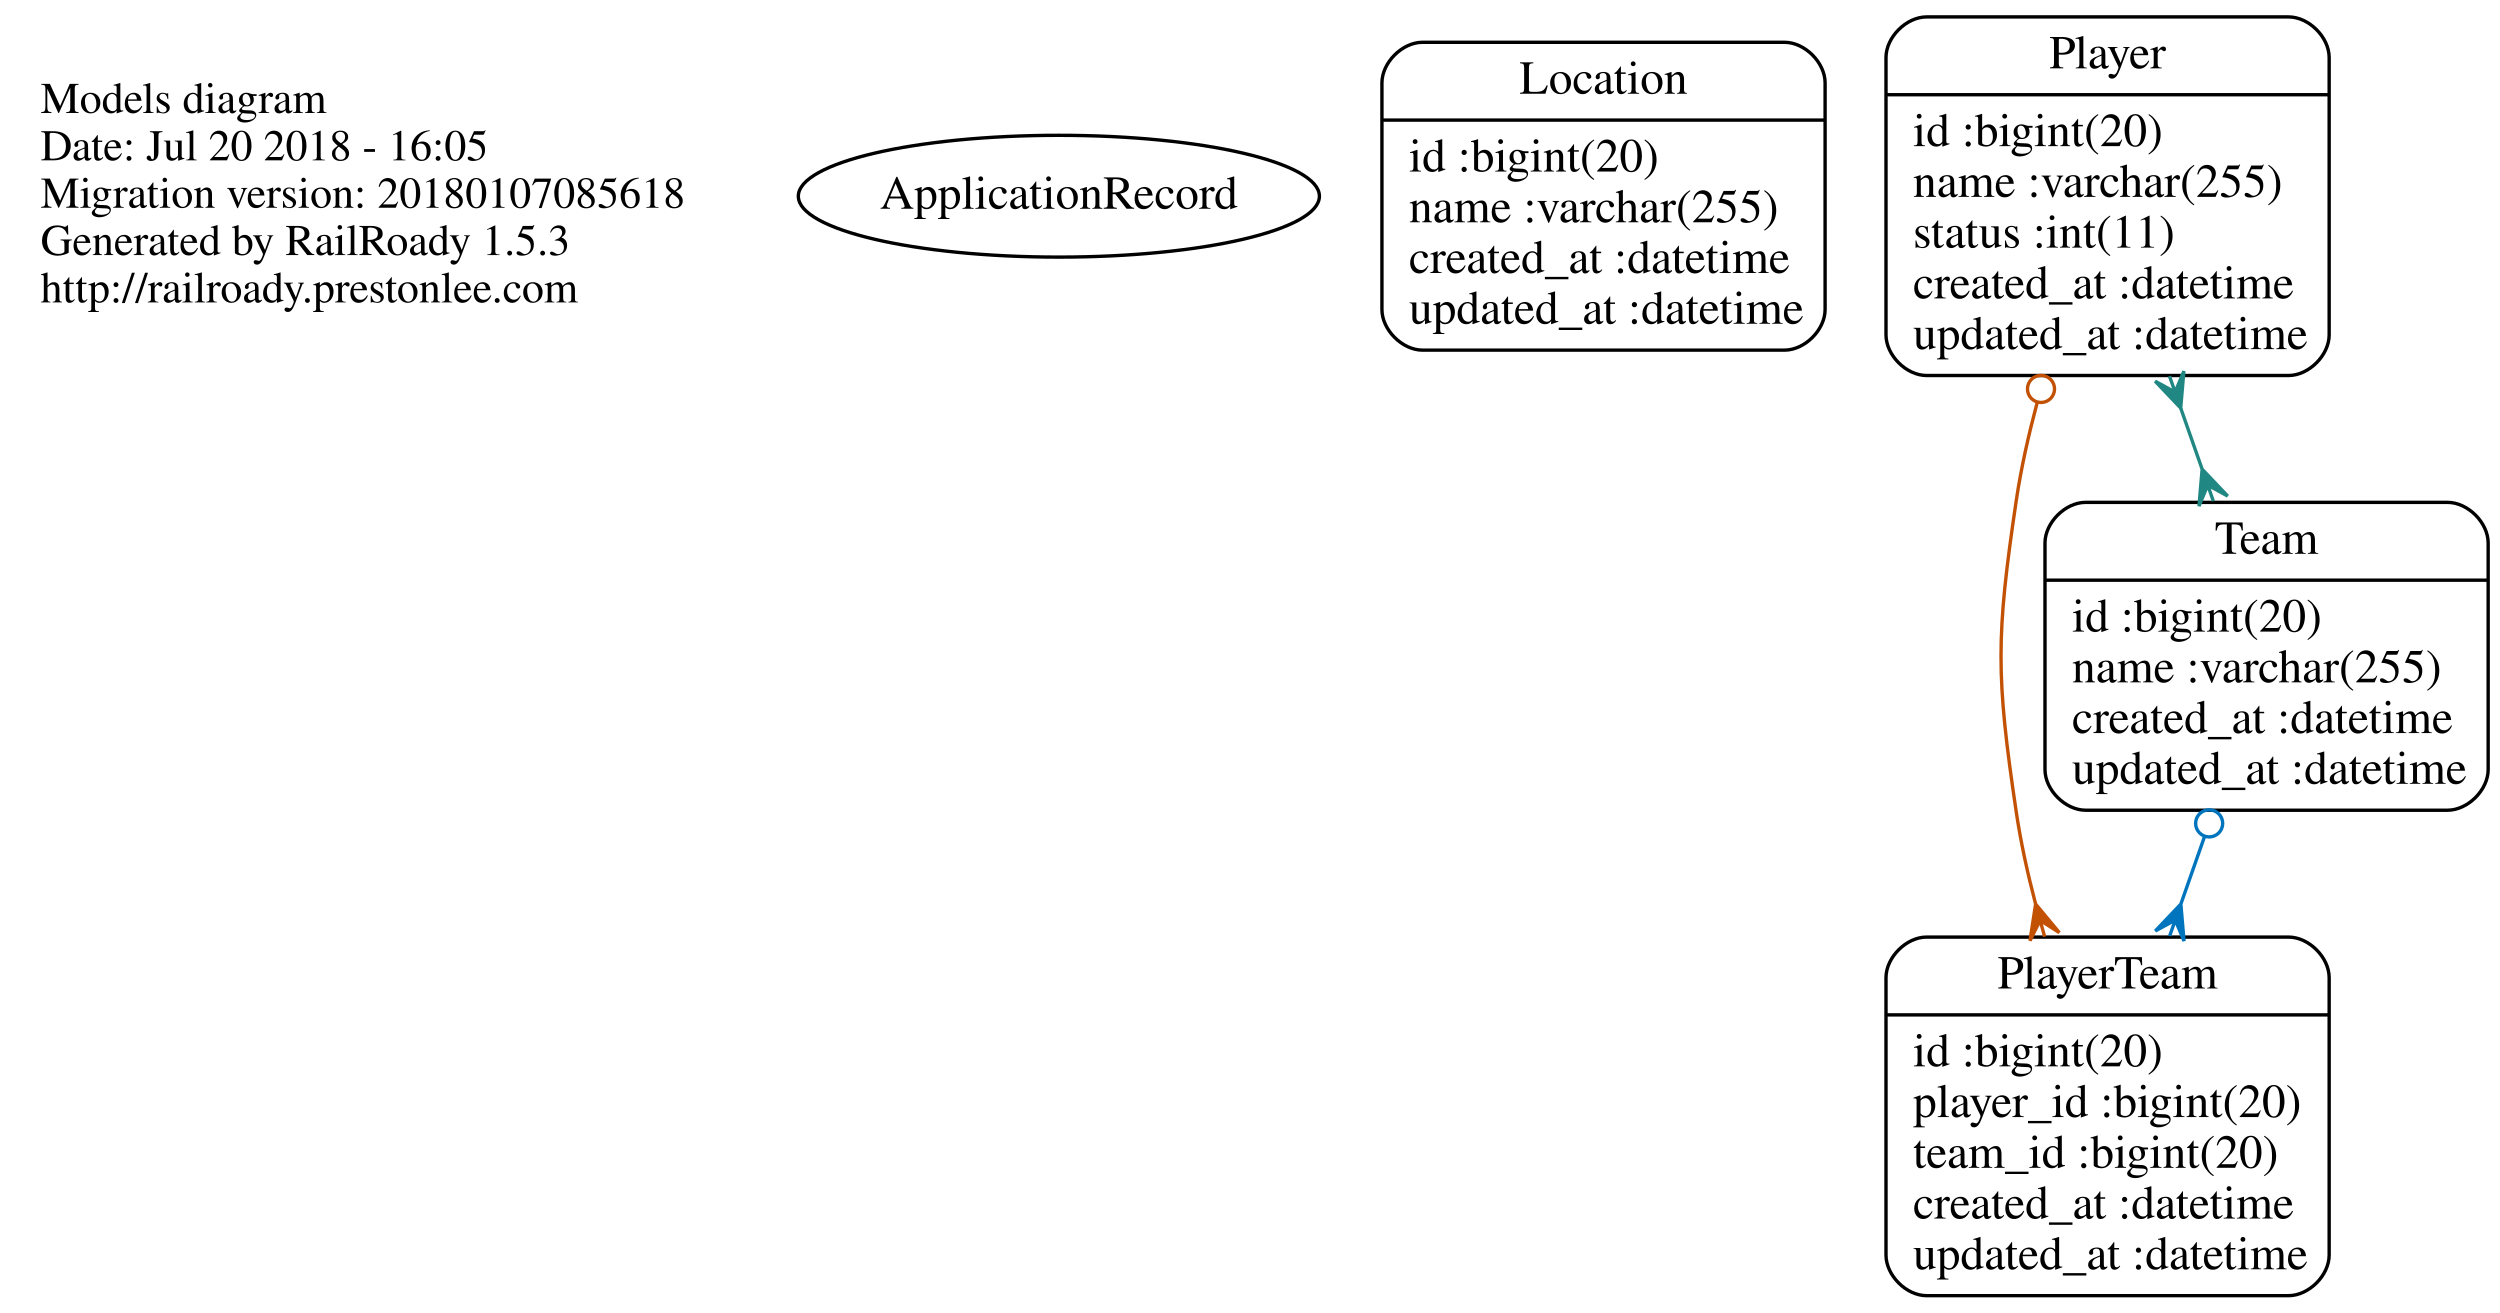
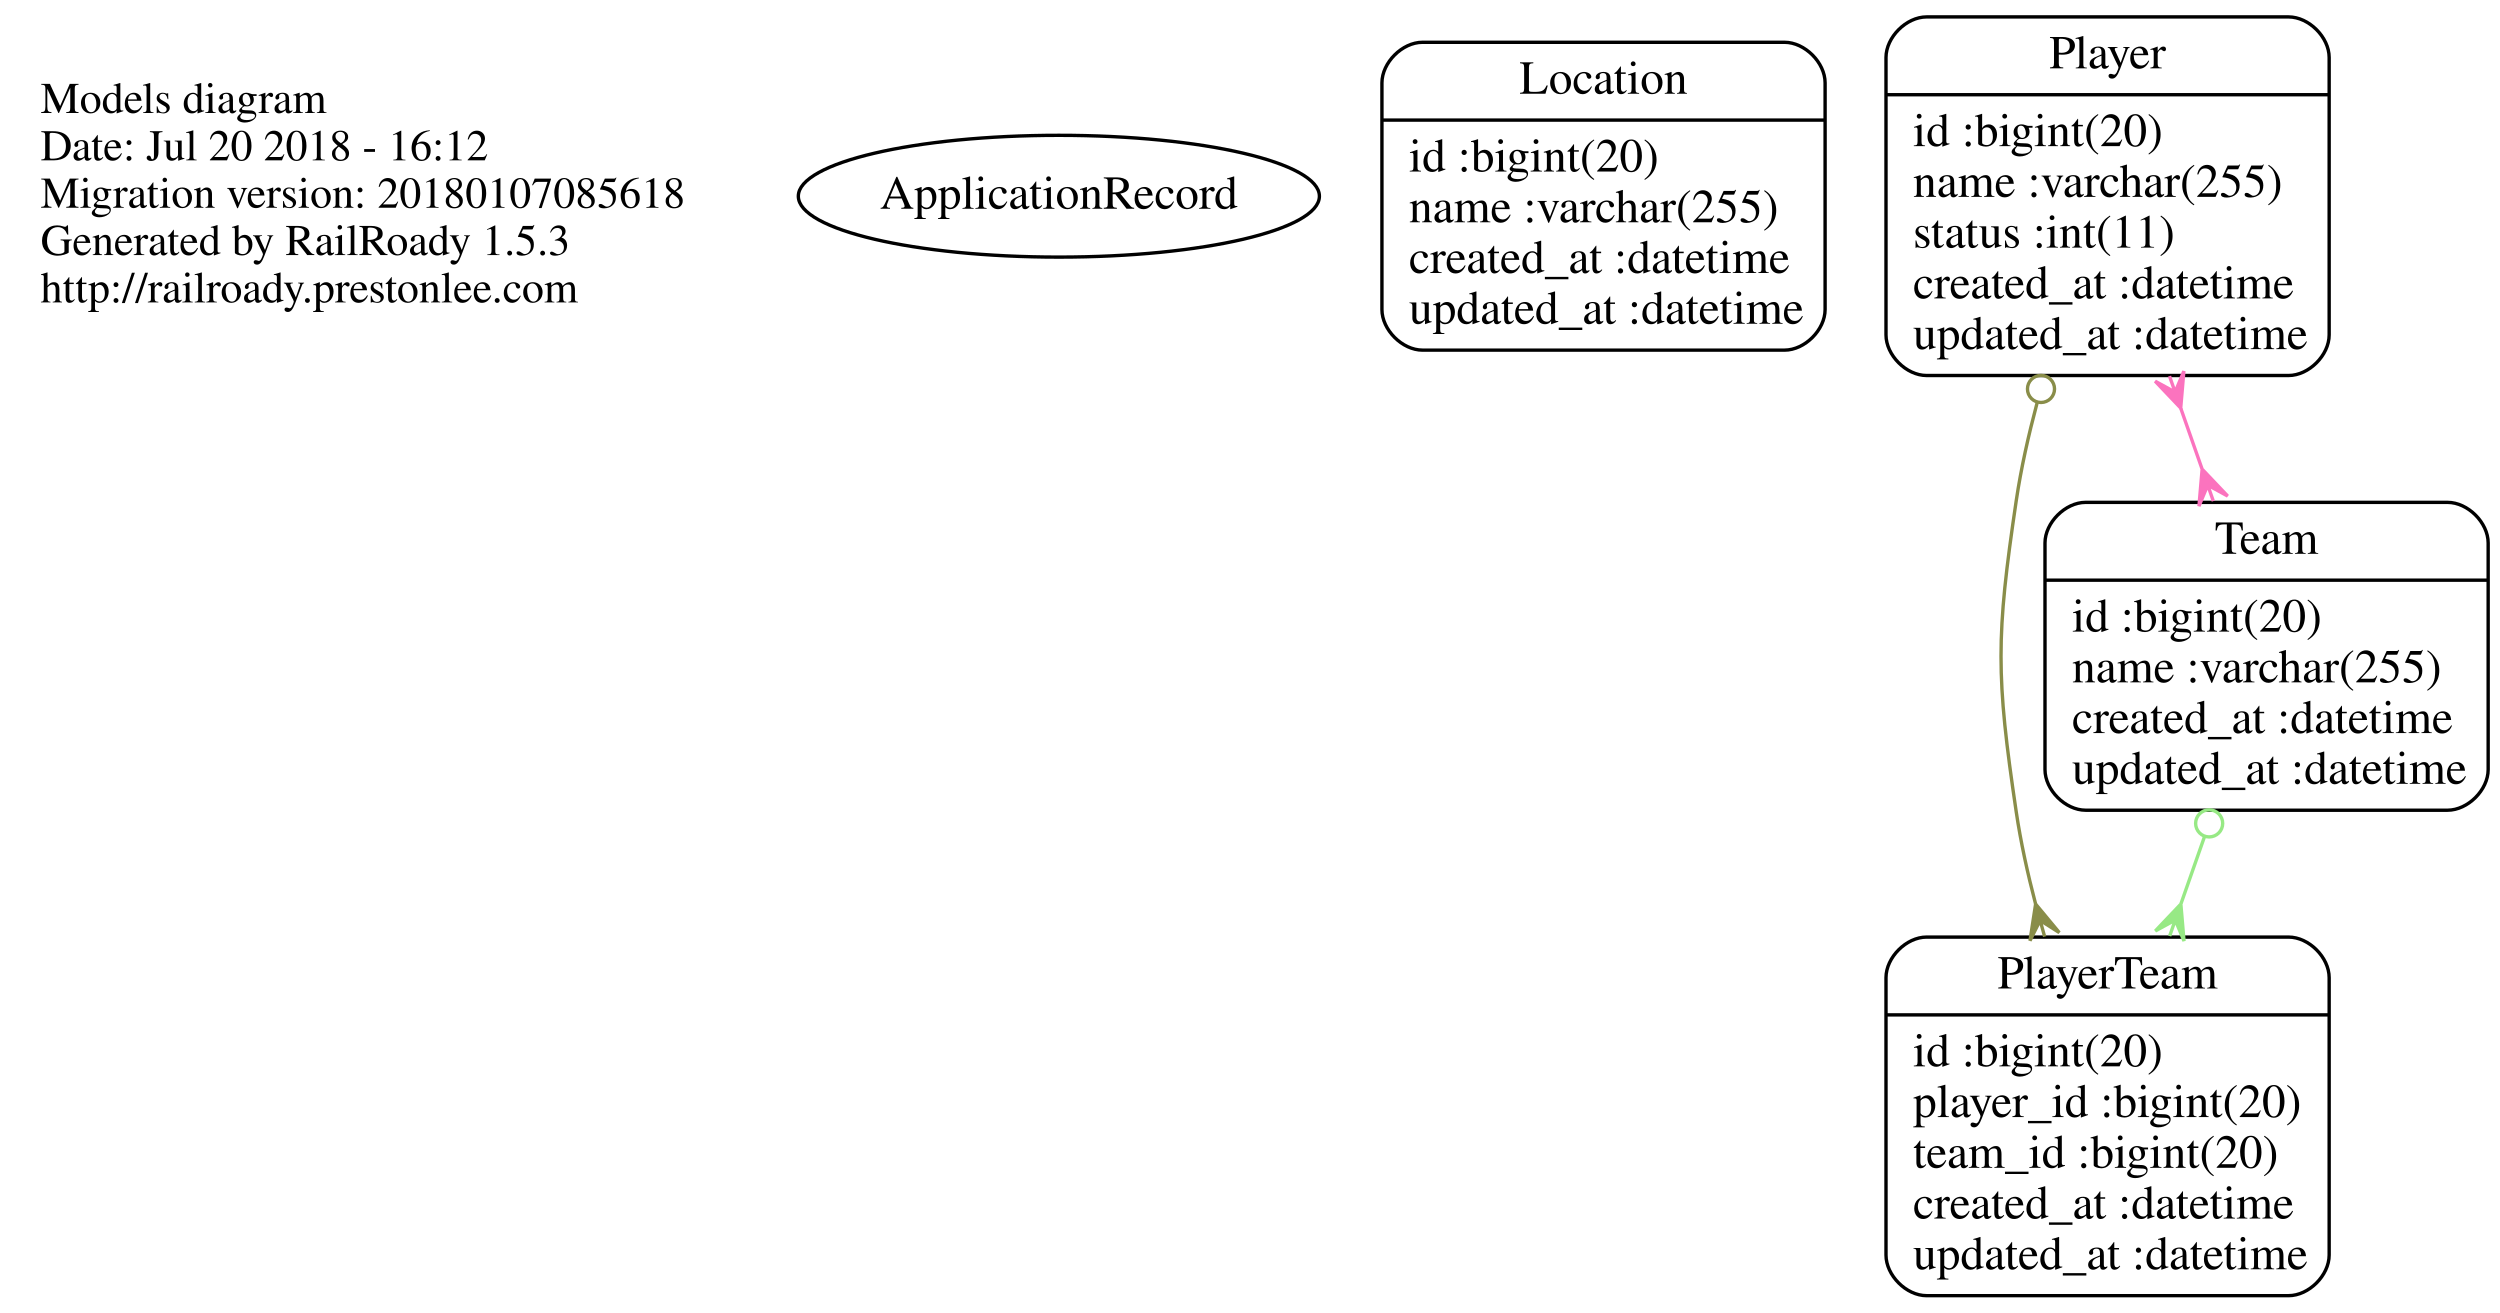
<svg xmlns="http://www.w3.org/2000/svg" width="739pt" height="388pt" viewBox="0.00 0.00 739.00 388.00">
  <g id="graph0" class="graph" transform="scale(1 1) rotate(0) translate(4 384)">
    <polygon fill="none" stroke="none" points="-4,4 -4,-384 735,-384 735,4 -4,4" />
    <g id="node1" class="node">
      <text text-anchor="start" x="8" y="-350.6" font-family="Times,serif" font-size="13.00">Models diagram</text>
-       <text text-anchor="start" x="8" y="-336.6" font-family="Times,serif" font-size="13.00">Date: Jul 20 2018 - 16:05</text>
+       <text text-anchor="start" x="8" y="-336.6" font-family="Times,serif" font-size="13.00">Date: Jul 20 2018 - 16:12</text>
      <text text-anchor="start" x="8" y="-322.6" font-family="Times,serif" font-size="13.00">Migration version: 20180107085618</text>
      <text text-anchor="start" x="8" y="-308.6" font-family="Times,serif" font-size="13.00">Generated by RailRoady 1.5.3</text>
      <text text-anchor="start" x="8" y="-294.6" font-family="Times,serif" font-size="13.00">http://railroady.prestonlee.com</text>
    </g>
    <g id="node2" class="node">
      <ellipse fill="none" stroke="black" cx="309" cy="-326" rx="77.015" ry="18" />
      <text text-anchor="middle" x="309" y="-322.3" font-family="Times,serif" font-size="14.00">ApplicationRecord</text>
    </g>
    <g id="node3" class="node">
      <path fill="none" stroke="black" d="M416.5,-280.5C416.5,-280.5 523.5,-280.5 523.5,-280.5 529.5,-280.5 535.5,-286.5 535.5,-292.5 535.5,-292.5 535.5,-359.5 535.5,-359.5 535.5,-365.5 529.5,-371.5 523.5,-371.5 523.5,-371.5 416.5,-371.5 416.5,-371.5 410.5,-371.5 404.5,-365.5 404.5,-359.5 404.5,-359.5 404.5,-292.5 404.5,-292.5 404.5,-286.5 410.5,-280.5 416.5,-280.5" />
      <text text-anchor="middle" x="470" y="-356.3" font-family="Times,serif" font-size="14.00">Location</text>
      <polyline fill="none" stroke="black" points="404.5,-348.5 535.5,-348.5 " />
      <text text-anchor="start" x="412.5" y="-333.3" font-family="Times,serif" font-size="14.00">id :bigint(20)</text>
      <text text-anchor="start" x="412.5" y="-318.3" font-family="Times,serif" font-size="14.00">name :varchar(255)</text>
      <text text-anchor="start" x="412.5" y="-303.3" font-family="Times,serif" font-size="14.00">created_at :datetime</text>
      <text text-anchor="start" x="412.5" y="-288.3" font-family="Times,serif" font-size="14.00">updated_at :datetime</text>
    </g>
    <g id="node4" class="node">
      <path fill="none" stroke="black" d="M565.5,-273C565.5,-273 672.5,-273 672.5,-273 678.5,-273 684.5,-279 684.5,-285 684.5,-285 684.5,-367 684.5,-367 684.5,-373 678.5,-379 672.5,-379 672.5,-379 565.5,-379 565.5,-379 559.5,-379 553.5,-373 553.5,-367 553.5,-367 553.5,-285 553.5,-285 553.5,-279 559.5,-273 565.5,-273" />
      <text text-anchor="middle" x="619" y="-363.8" font-family="Times,serif" font-size="14.00">Player</text>
      <polyline fill="none" stroke="black" points="553.5,-356 684.5,-356 " />
      <text text-anchor="start" x="561.5" y="-340.8" font-family="Times,serif" font-size="14.00">id :bigint(20)</text>
      <text text-anchor="start" x="561.5" y="-325.8" font-family="Times,serif" font-size="14.00">name :varchar(255)</text>
      <text text-anchor="start" x="561.5" y="-310.8" font-family="Times,serif" font-size="14.00">status :int(11)</text>
      <text text-anchor="start" x="561.5" y="-295.8" font-family="Times,serif" font-size="14.00">created_at :datetime</text>
      <text text-anchor="start" x="561.5" y="-280.8" font-family="Times,serif" font-size="14.00">updated_at :datetime</text>
    </g>
    <g id="node5" class="node">
      <path fill="none" stroke="black" d="M565.5,-1C565.5,-1 672.5,-1 672.5,-1 678.5,-1 684.5,-7 684.5,-13 684.5,-13 684.5,-95 684.5,-95 684.5,-101 678.5,-107 672.5,-107 672.5,-107 565.5,-107 565.5,-107 559.5,-107 553.5,-101 553.5,-95 553.5,-95 553.5,-13 553.5,-13 553.5,-7 559.5,-1 565.5,-1" />
      <text text-anchor="middle" x="619" y="-91.8" font-family="Times,serif" font-size="14.00">PlayerTeam</text>
      <polyline fill="none" stroke="black" points="553.5,-84 684.5,-84 " />
      <text text-anchor="start" x="561.5" y="-68.8" font-family="Times,serif" font-size="14.00">id :bigint(20)</text>
      <text text-anchor="start" x="561.5" y="-53.8" font-family="Times,serif" font-size="14.00">player_id :bigint(20)</text>
      <text text-anchor="start" x="561.5" y="-38.8" font-family="Times,serif" font-size="14.00">team_id :bigint(20)</text>
      <text text-anchor="start" x="561.5" y="-23.8" font-family="Times,serif" font-size="14.00">created_at :datetime</text>
      <text text-anchor="start" x="561.5" y="-8.8" font-family="Times,serif" font-size="14.00">updated_at :datetime</text>
    </g>
    <g id="edge1" class="edge">
-       <path fill="none" stroke="#c35104" d="M598.173,-264.925C595.613,-255.355 593.407,-245.483 592,-236 586,-195.554 586,-184.446 592,-144 593.322,-135.086 595.352,-125.828 597.716,-116.8" />
-       <ellipse fill="none" stroke="#c35104" cx="599.32" cy="-269.026" rx="4" ry="4" />
-       <polygon fill="#c35104" stroke="#c35104" points="597.728,-116.759 604.734,-108.323 599.062,-111.94 600.397,-107.122 600.397,-107.122 600.397,-107.122 599.062,-111.94 596.06,-105.921 597.728,-116.759 597.728,-116.759" />
+       <path fill="none" stroke="#898d49" d="M598.173,-264.925C595.613,-255.355 593.407,-245.483 592,-236 586,-195.554 586,-184.446 592,-144 593.322,-135.086 595.352,-125.828 597.716,-116.8" />
+       <ellipse fill="none" stroke="#898d49" cx="599.32" cy="-269.026" rx="4" ry="4" />
+       <polygon fill="#898d49" stroke="#898d49" points="597.728,-116.759 604.734,-108.323 599.062,-111.94 600.397,-107.122 600.397,-107.122 600.397,-107.122 599.062,-111.94 596.06,-105.921 597.728,-116.759 597.728,-116.759" />
    </g>
    <g id="node6" class="node">
      <path fill="none" stroke="black" d="M612.5,-144.5C612.5,-144.5 719.5,-144.5 719.5,-144.5 725.5,-144.5 731.5,-150.5 731.5,-156.5 731.5,-156.5 731.5,-223.5 731.5,-223.5 731.5,-229.5 725.5,-235.5 719.5,-235.5 719.5,-235.5 612.5,-235.5 612.5,-235.5 606.5,-235.5 600.5,-229.5 600.5,-223.5 600.5,-223.5 600.5,-156.5 600.5,-156.5 600.5,-150.5 606.5,-144.5 612.5,-144.5" />
      <text text-anchor="middle" x="666" y="-220.3" font-family="Times,serif" font-size="14.00">Team</text>
      <polyline fill="none" stroke="black" points="600.5,-212.5 731.5,-212.5 " />
      <text text-anchor="start" x="608.5" y="-197.3" font-family="Times,serif" font-size="14.00">id :bigint(20)</text>
      <text text-anchor="start" x="608.5" y="-182.3" font-family="Times,serif" font-size="14.00">name :varchar(255)</text>
      <text text-anchor="start" x="608.5" y="-167.3" font-family="Times,serif" font-size="14.00">created_at :datetime</text>
      <text text-anchor="start" x="608.5" y="-152.3" font-family="Times,serif" font-size="14.00">updated_at :datetime</text>
    </g>
    <g id="edge2" class="edge">
-       <path fill="none" stroke="#208782" d="M640.653,-263.266C642.728,-257.351 644.821,-251.382 646.869,-245.543" />
-       <polygon fill="#208782" stroke="#208782" points="640.616,-263.372 633.06,-271.319 638.961,-268.09 637.306,-272.808 637.306,-272.808 637.306,-272.808 638.961,-268.09 641.552,-274.298 640.616,-263.372 640.616,-263.372" />
-       <polygon fill="#208782" stroke="#208782" points="646.951,-245.31 654.507,-237.363 648.606,-240.592 650.261,-235.873 650.261,-235.873 650.261,-235.873 648.606,-240.592 646.014,-234.384 646.951,-245.31 646.951,-245.31" />
+       <path fill="none" stroke="#fb73be" d="M640.653,-263.266C642.728,-257.351 644.821,-251.382 646.869,-245.543" />
+       <polygon fill="#fb73be" stroke="#fb73be" points="640.616,-263.372 633.06,-271.319 638.961,-268.09 637.306,-272.808 637.306,-272.808 637.306,-272.808 638.961,-268.09 641.552,-274.298 640.616,-263.372 640.616,-263.372" />
+       <polygon fill="#fb73be" stroke="#fb73be" points="646.951,-245.31 654.507,-237.363 648.606,-240.592 650.261,-235.873 650.261,-235.873 650.261,-235.873 648.606,-240.592 646.014,-234.384 646.951,-245.31 646.951,-245.31" />
    </g>
    <g id="edge3" class="edge">
-       <path fill="none" stroke="#0075be" d="M647.67,-136.739C645.392,-130.247 643.047,-123.56 640.725,-116.939" />
-       <ellipse fill="none" stroke="#0075be" cx="649.026" cy="-140.605" rx="4" ry="4" />
-       <polygon fill="#0075be" stroke="#0075be" points="640.66,-116.754 641.597,-105.828 639.005,-112.036 637.35,-107.318 637.35,-107.318 637.35,-107.318 639.005,-112.036 633.104,-108.807 640.66,-116.754 640.66,-116.754" />
+       <path fill="none" stroke="#97e985" d="M647.67,-136.739C645.392,-130.247 643.047,-123.56 640.725,-116.939" />
+       <ellipse fill="none" stroke="#97e985" cx="649.026" cy="-140.605" rx="4" ry="4" />
+       <polygon fill="#97e985" stroke="#97e985" points="640.66,-116.754 641.597,-105.828 639.005,-112.036 637.35,-107.318 637.35,-107.318 637.35,-107.318 639.005,-112.036 633.104,-108.807 640.66,-116.754 640.66,-116.754" />
    </g>
  </g>
</svg>
